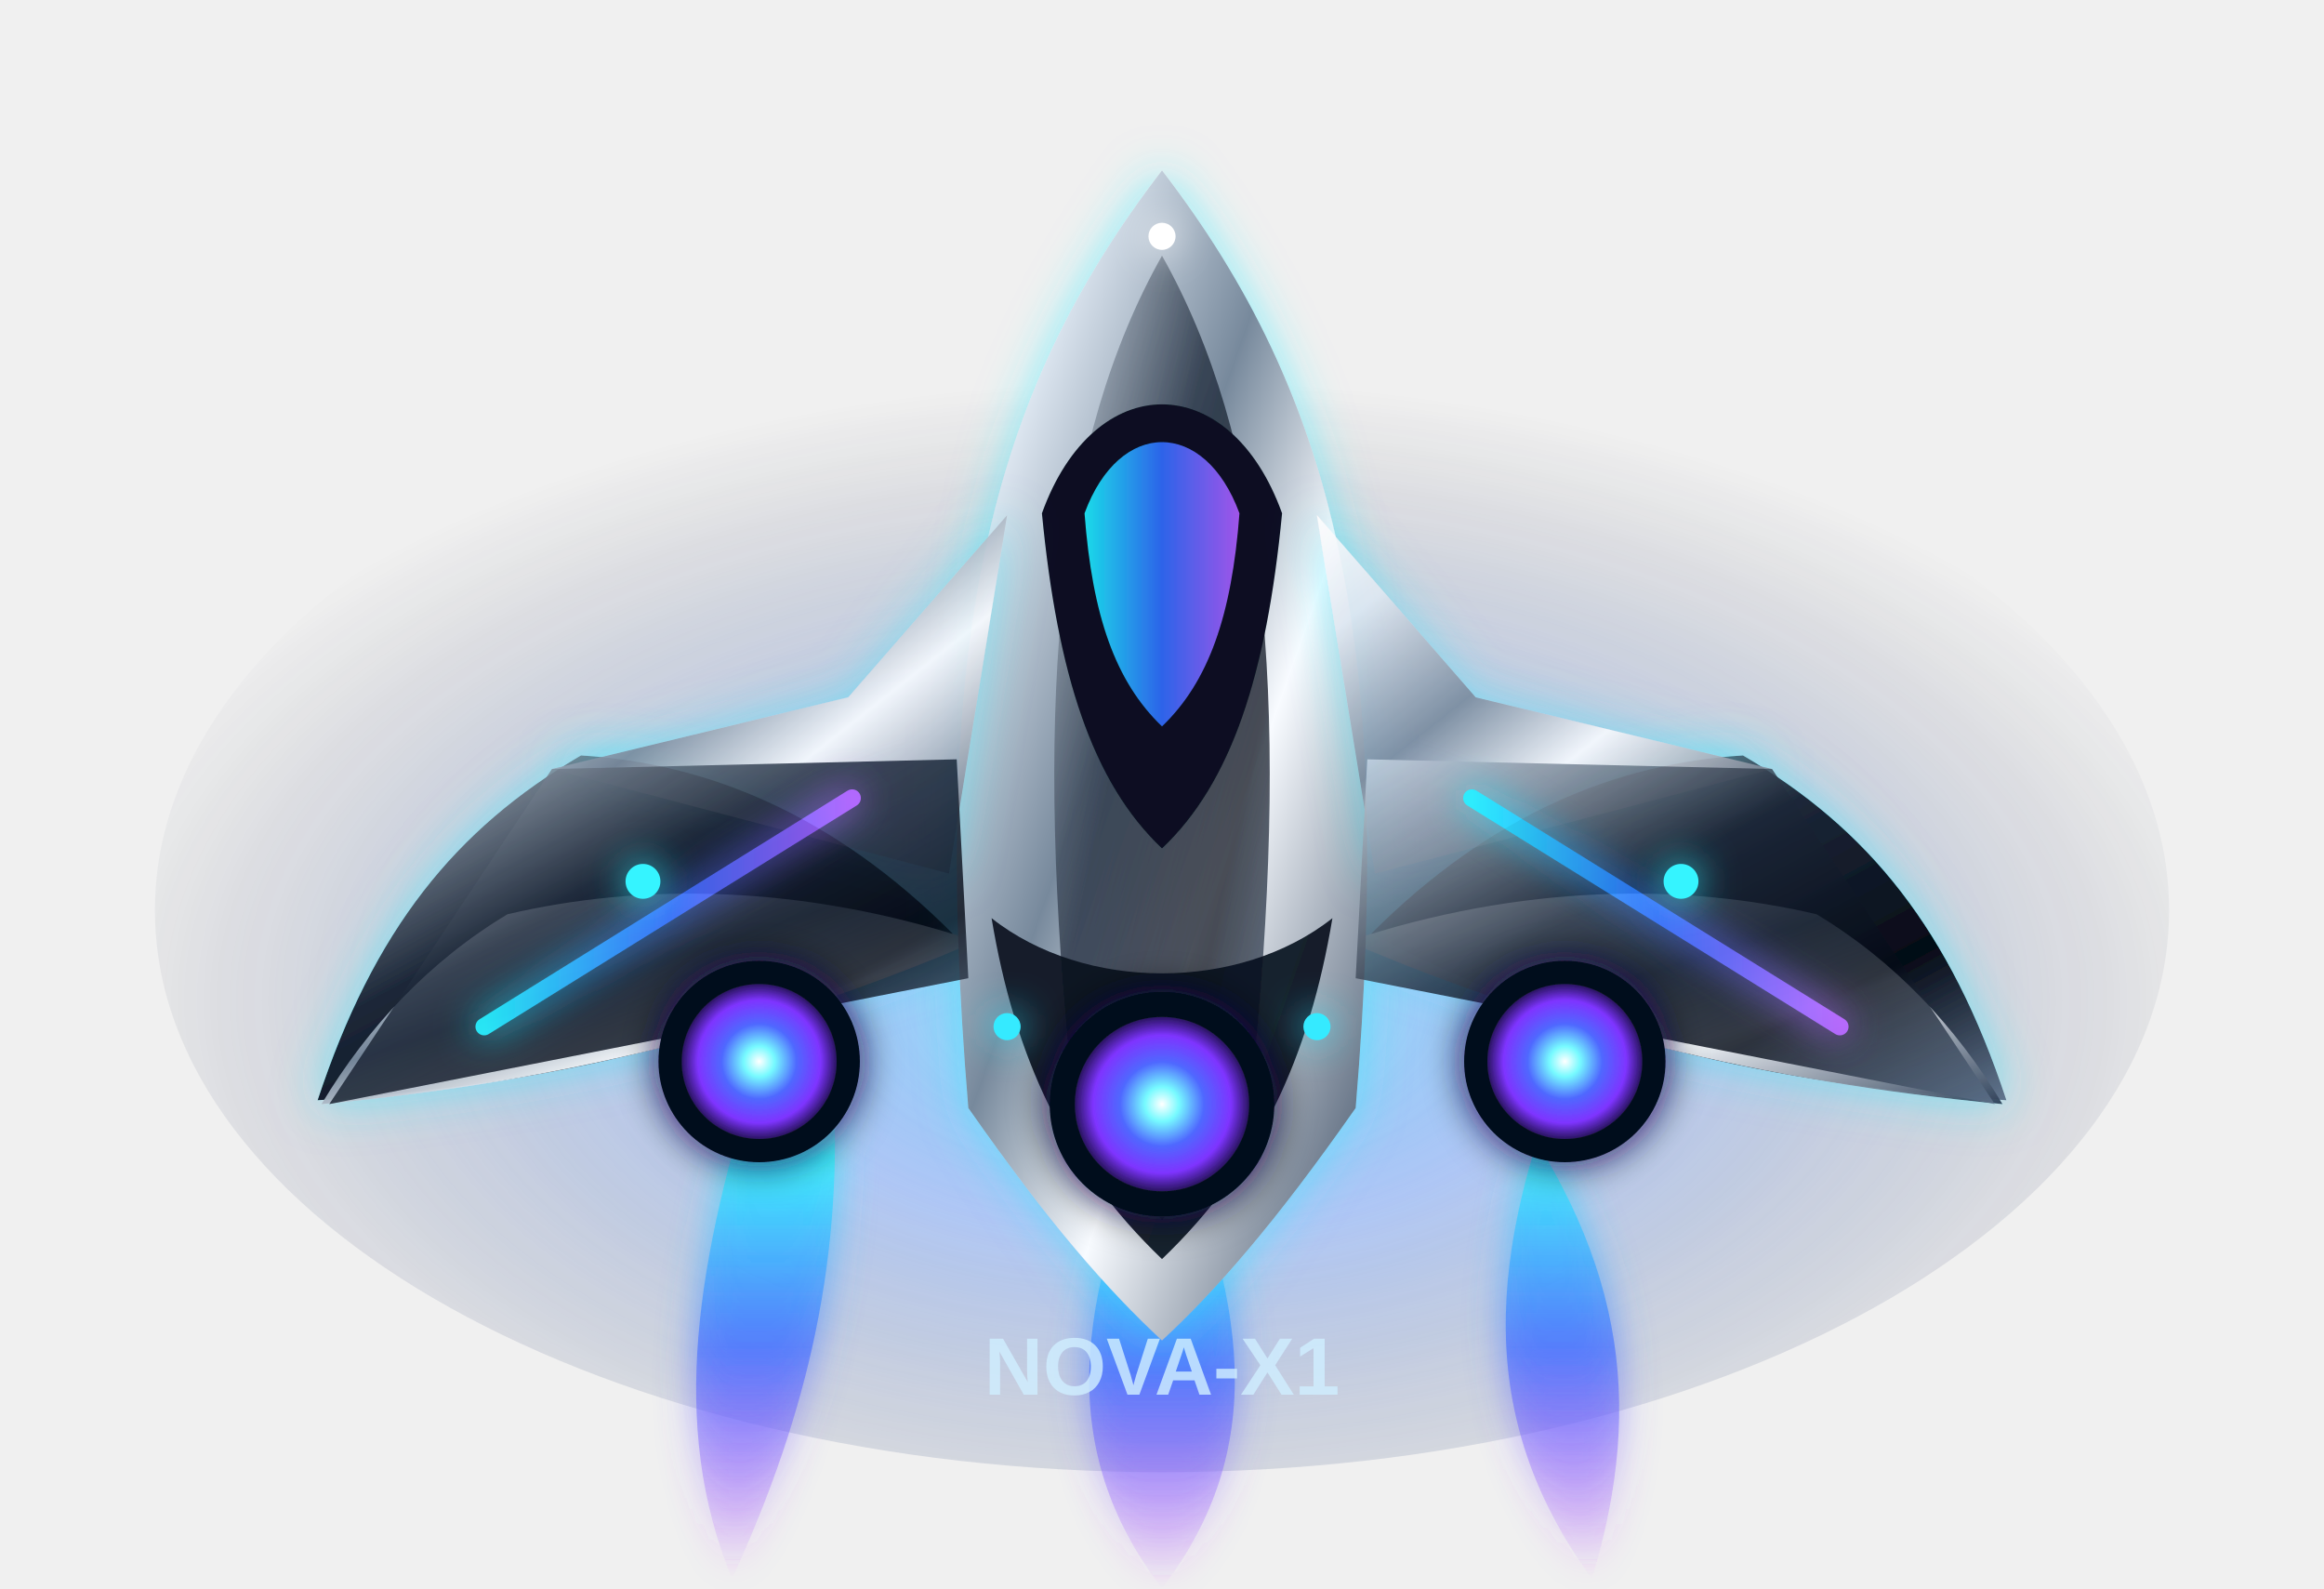
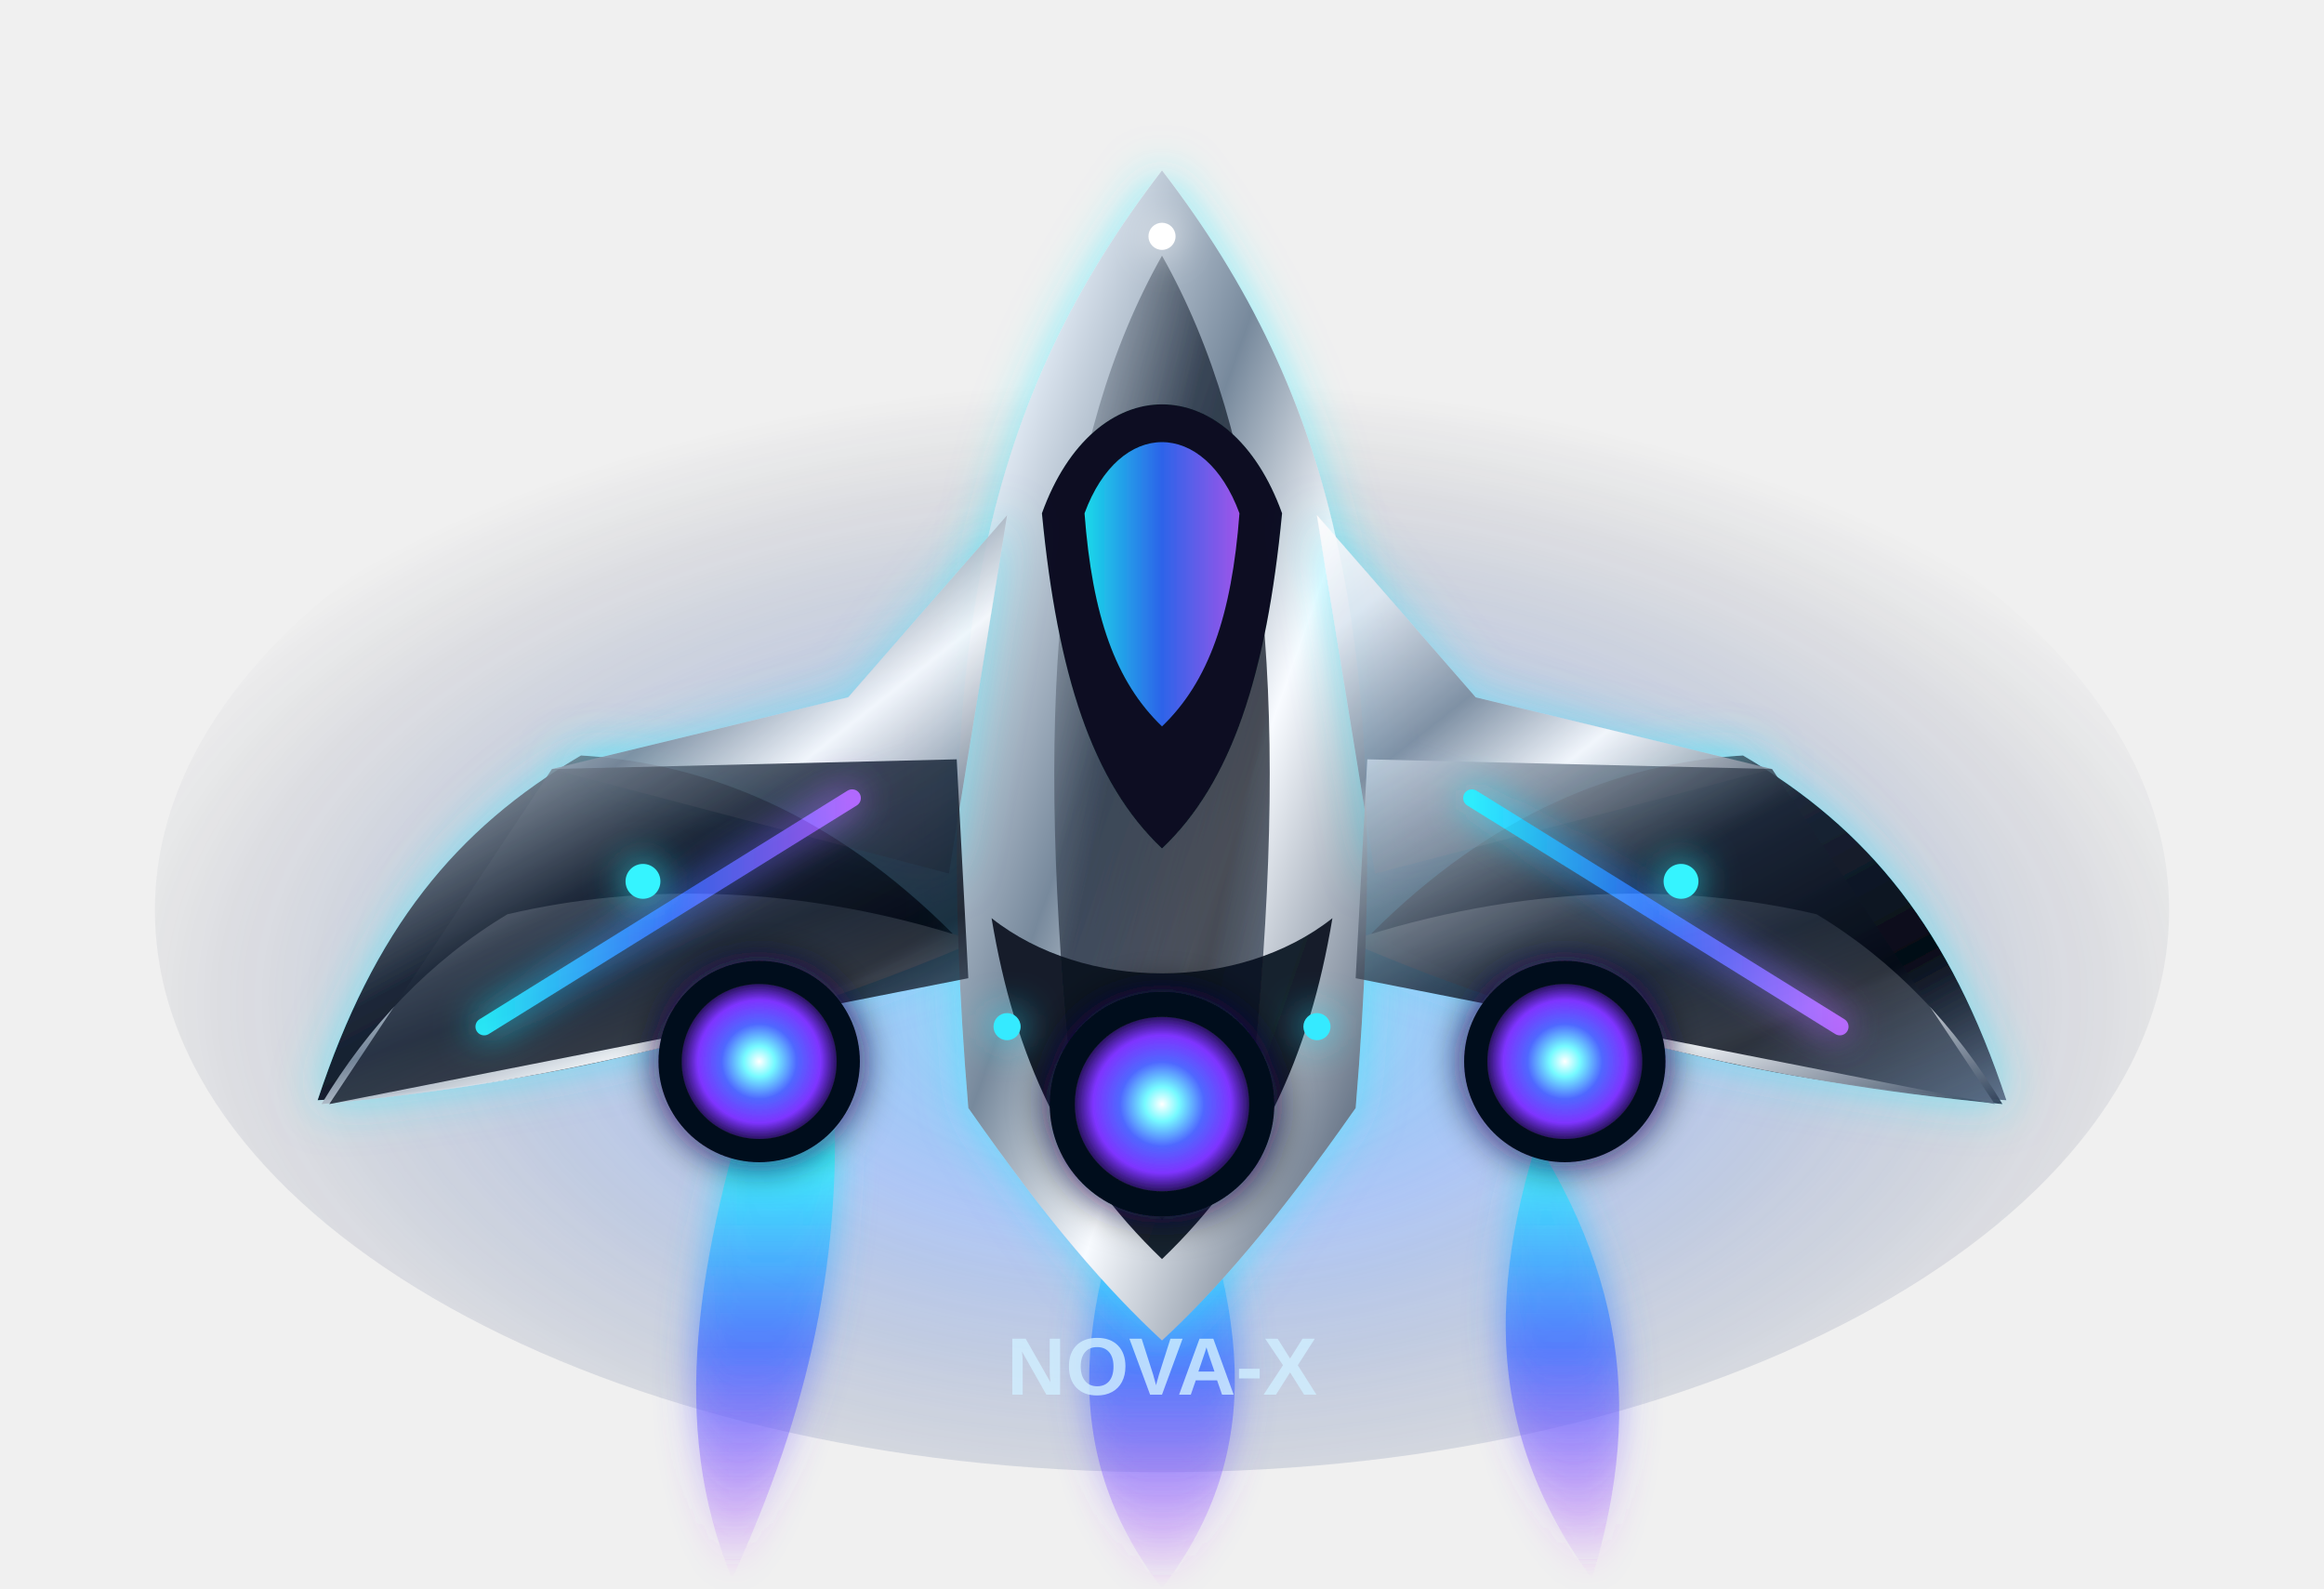
<svg xmlns="http://www.w3.org/2000/svg" width="1200" height="820" viewBox="0 0 1200 820">
  <defs>
    <radialGradient id="glow" cx="50%" cy="58%" r="55%">
      <stop offset="0%" stop-color="#74f7ff" stop-opacity=".95" />
      <stop offset="38%" stop-color="#2e75ff" stop-opacity=".42" />
      <stop offset="100%" stop-color="#000014" stop-opacity="0" />
    </radialGradient>
    <linearGradient id="metal" x1="0" y1="0" x2="1" y2="1">
      <stop offset="0" stop-color="#ffffff" />
      <stop offset=".18" stop-color="#dfe8f2" />
      <stop offset=".42" stop-color="#77899c" />
      <stop offset=".62" stop-color="#f8fbff" />
      <stop offset="1" stop-color="#2e4058" />
    </linearGradient>
    <linearGradient id="darkMetal" x1="0" y1="0" x2="1" y2="1">
      <stop offset="0" stop-color="#c9d6e2" />
      <stop offset=".4" stop-color="#1c2738" />
      <stop offset=".72" stop-color="#050b17" />
      <stop offset="1" stop-color="#61758e" />
    </linearGradient>
    <linearGradient id="blueLine" x1="0" y1="0" x2="1" y2="0">
      <stop offset="0" stop-color="#1cf0ff" />
      <stop offset=".5" stop-color="#316cff" />
      <stop offset="1" stop-color="#b15cff" />
    </linearGradient>
    <radialGradient id="engine" cx="50%" cy="50%" r="55%">
      <stop offset="0" stop-color="#ffffff" />
      <stop offset=".18" stop-color="#76faff" />
      <stop offset=".44" stop-color="#4f68ff" />
      <stop offset=".72" stop-color="#7e34ff" />
      <stop offset="1" stop-color="#020617" />
    </radialGradient>
    <linearGradient id="flame" x1="0" y1="0" x2="0" y2="1">
      <stop offset="0" stop-color="#ffffff" stop-opacity=".98" />
      <stop offset=".18" stop-color="#39f3ff" stop-opacity=".9" />
      <stop offset=".55" stop-color="#4773ff" stop-opacity=".72" />
      <stop offset="1" stop-color="#b735ff" stop-opacity="0" />
    </linearGradient>
    <filter id="softGlow" x="-80%" y="-80%" width="260%" height="260%">
      <feGaussianBlur stdDeviation="10" result="b" />
      <feMerge>
        <feMergeNode in="b" />
        <feMergeNode in="SourceGraphic" />
      </feMerge>
    </filter>
    <filter id="hardShadow" x="-50%" y="-50%" width="200%" height="200%">
      <feDropShadow dx="0" dy="16" stdDeviation="18" flood-color="#000" flood-opacity=".72" />
      <feDropShadow dx="0" dy="0" stdDeviation="12" flood-color="#33eaff" flood-opacity=".55" />
    </filter>
  </defs>
  <rect width="1200" height="820" fill="none" />
  <ellipse cx="600" cy="470" rx="520" ry="290" fill="url(#glow)" opacity=".8" />
  <g filter="url(#softGlow)" opacity=".96">
    <path d="M392 548 C360 650 345 735 378 815 C418 728 436 647 430 555 Z" fill="url(#flame)" />
    <path d="M600 570 C555 672 545 748 600 820 C655 748 645 672 600 570 Z" fill="url(#flame)" />
    <path d="M808 548 C770 646 760 730 822 815 C850 722 838 646 770 555 Z" fill="url(#flame)" />
  </g>
  <g filter="url(#hardShadow)">
    <path d="M300 390 C235 428 193 480 164 568 C285 560 390 536 492 482 C430 420 365 394 300 390 Z" fill="url(#darkMetal)" />
    <path d="M900 390 C965 428 1007 480 1036 568 C915 560 810 536 708 482 C770 420 835 394 900 390 Z" fill="url(#darkMetal)" />
    <path d="M262 472 C330 456 414 456 504 486 C396 532 292 558 166 570 C190 530 222 496 262 472 Z" fill="url(#metal)" opacity=".96" />
    <path d="M938 472 C870 456 786 456 696 486 C804 532 908 558 1034 570 C1010 530 978 496 938 472 Z" fill="url(#metal)" opacity=".96" />
  </g>
  <g filter="url(#hardShadow)">
    <path d="M600 88 C690 205 720 333 700 572 C658 632 628 666 600 692 C572 666 542 632 500 572 C480 333 510 205 600 88 Z" fill="url(#metal)" />
    <path d="M600 132 C653 226 666 356 648 545 C628 588 612 615 600 630 C588 615 572 588 552 545 C534 356 547 226 600 132 Z" fill="url(#darkMetal)" opacity=".72" />
    <path d="M538 265 C565 190 635 190 662 265 C654 348 636 404 600 438 C564 404 546 348 538 265 Z" fill="#071120" />
    <path d="M560 265 C578 216 622 216 640 265 C636 318 624 352 600 375 C576 352 564 318 560 265 Z" fill="url(#blueLine)" opacity=".9" />
    <path d="M512 474 C560 512 640 512 688 474 C676 546 650 602 600 650 C550 602 524 546 512 474 Z" fill="#0a1220" opacity=".92" />
  </g>
  <g opacity=".88">
    <path d="M520 266 L438 360 L285 397 L490 451 Z" fill="url(#metal)" filter="url(#hardShadow)" />
    <path d="M680 266 L762 360 L915 397 L710 451 Z" fill="url(#metal)" filter="url(#hardShadow)" />
    <path d="M494 392 L285 397 L170 570 L500 505 Z" fill="url(#darkMetal)" opacity=".92" />
    <path d="M706 392 L915 397 L1030 570 L700 505 Z" fill="url(#darkMetal)" opacity=".92" />
    <path d="M440 412 L250 530" stroke="url(#blueLine)" stroke-width="9" stroke-linecap="round" filter="url(#softGlow)" />
    <path d="M760 412 L950 530" stroke="url(#blueLine)" stroke-width="9" stroke-linecap="round" filter="url(#softGlow)" />
    <path d="M552 470 L648 470" stroke="#44eaff" stroke-width="7" stroke-linecap="round" filter="url(#softGlow)" />
  </g>
  <g filter="url(#softGlow)">
    <circle cx="392" cy="548" r="52" fill="#06111d" />
    <circle cx="392" cy="548" r="40" fill="url(#engine)" />
    <circle cx="600" cy="570" r="58" fill="#06111d" />
    <circle cx="600" cy="570" r="45" fill="url(#engine)" />
    <circle cx="808" cy="548" r="52" fill="#06111d" />
    <circle cx="808" cy="548" r="40" fill="url(#engine)" />
  </g>
  <g filter="url(#softGlow)">
    <circle cx="332" cy="455" r="9" fill="#36f4ff" />
    <circle cx="868" cy="455" r="9" fill="#36f4ff" />
    <circle cx="600" cy="122" r="7" fill="#ffffff" />
    <circle cx="520" cy="530" r="7" fill="#35eaff" />
    <circle cx="680" cy="530" r="7" fill="#35eaff" />
  </g>
-   <text x="600" y="720" font-family="Arial, sans-serif" font-size="42" fill="#cfeeff" text-anchor="middle" opacity=".82" font-weight="800">NOVA-X1</text>
+   <text x="600" y="720" font-family="Arial, sans-serif" font-size="42" fill="#cfeeff" text-anchor="middle" opacity=".82" font-weight="800">NOVA-X</text>
</svg>
